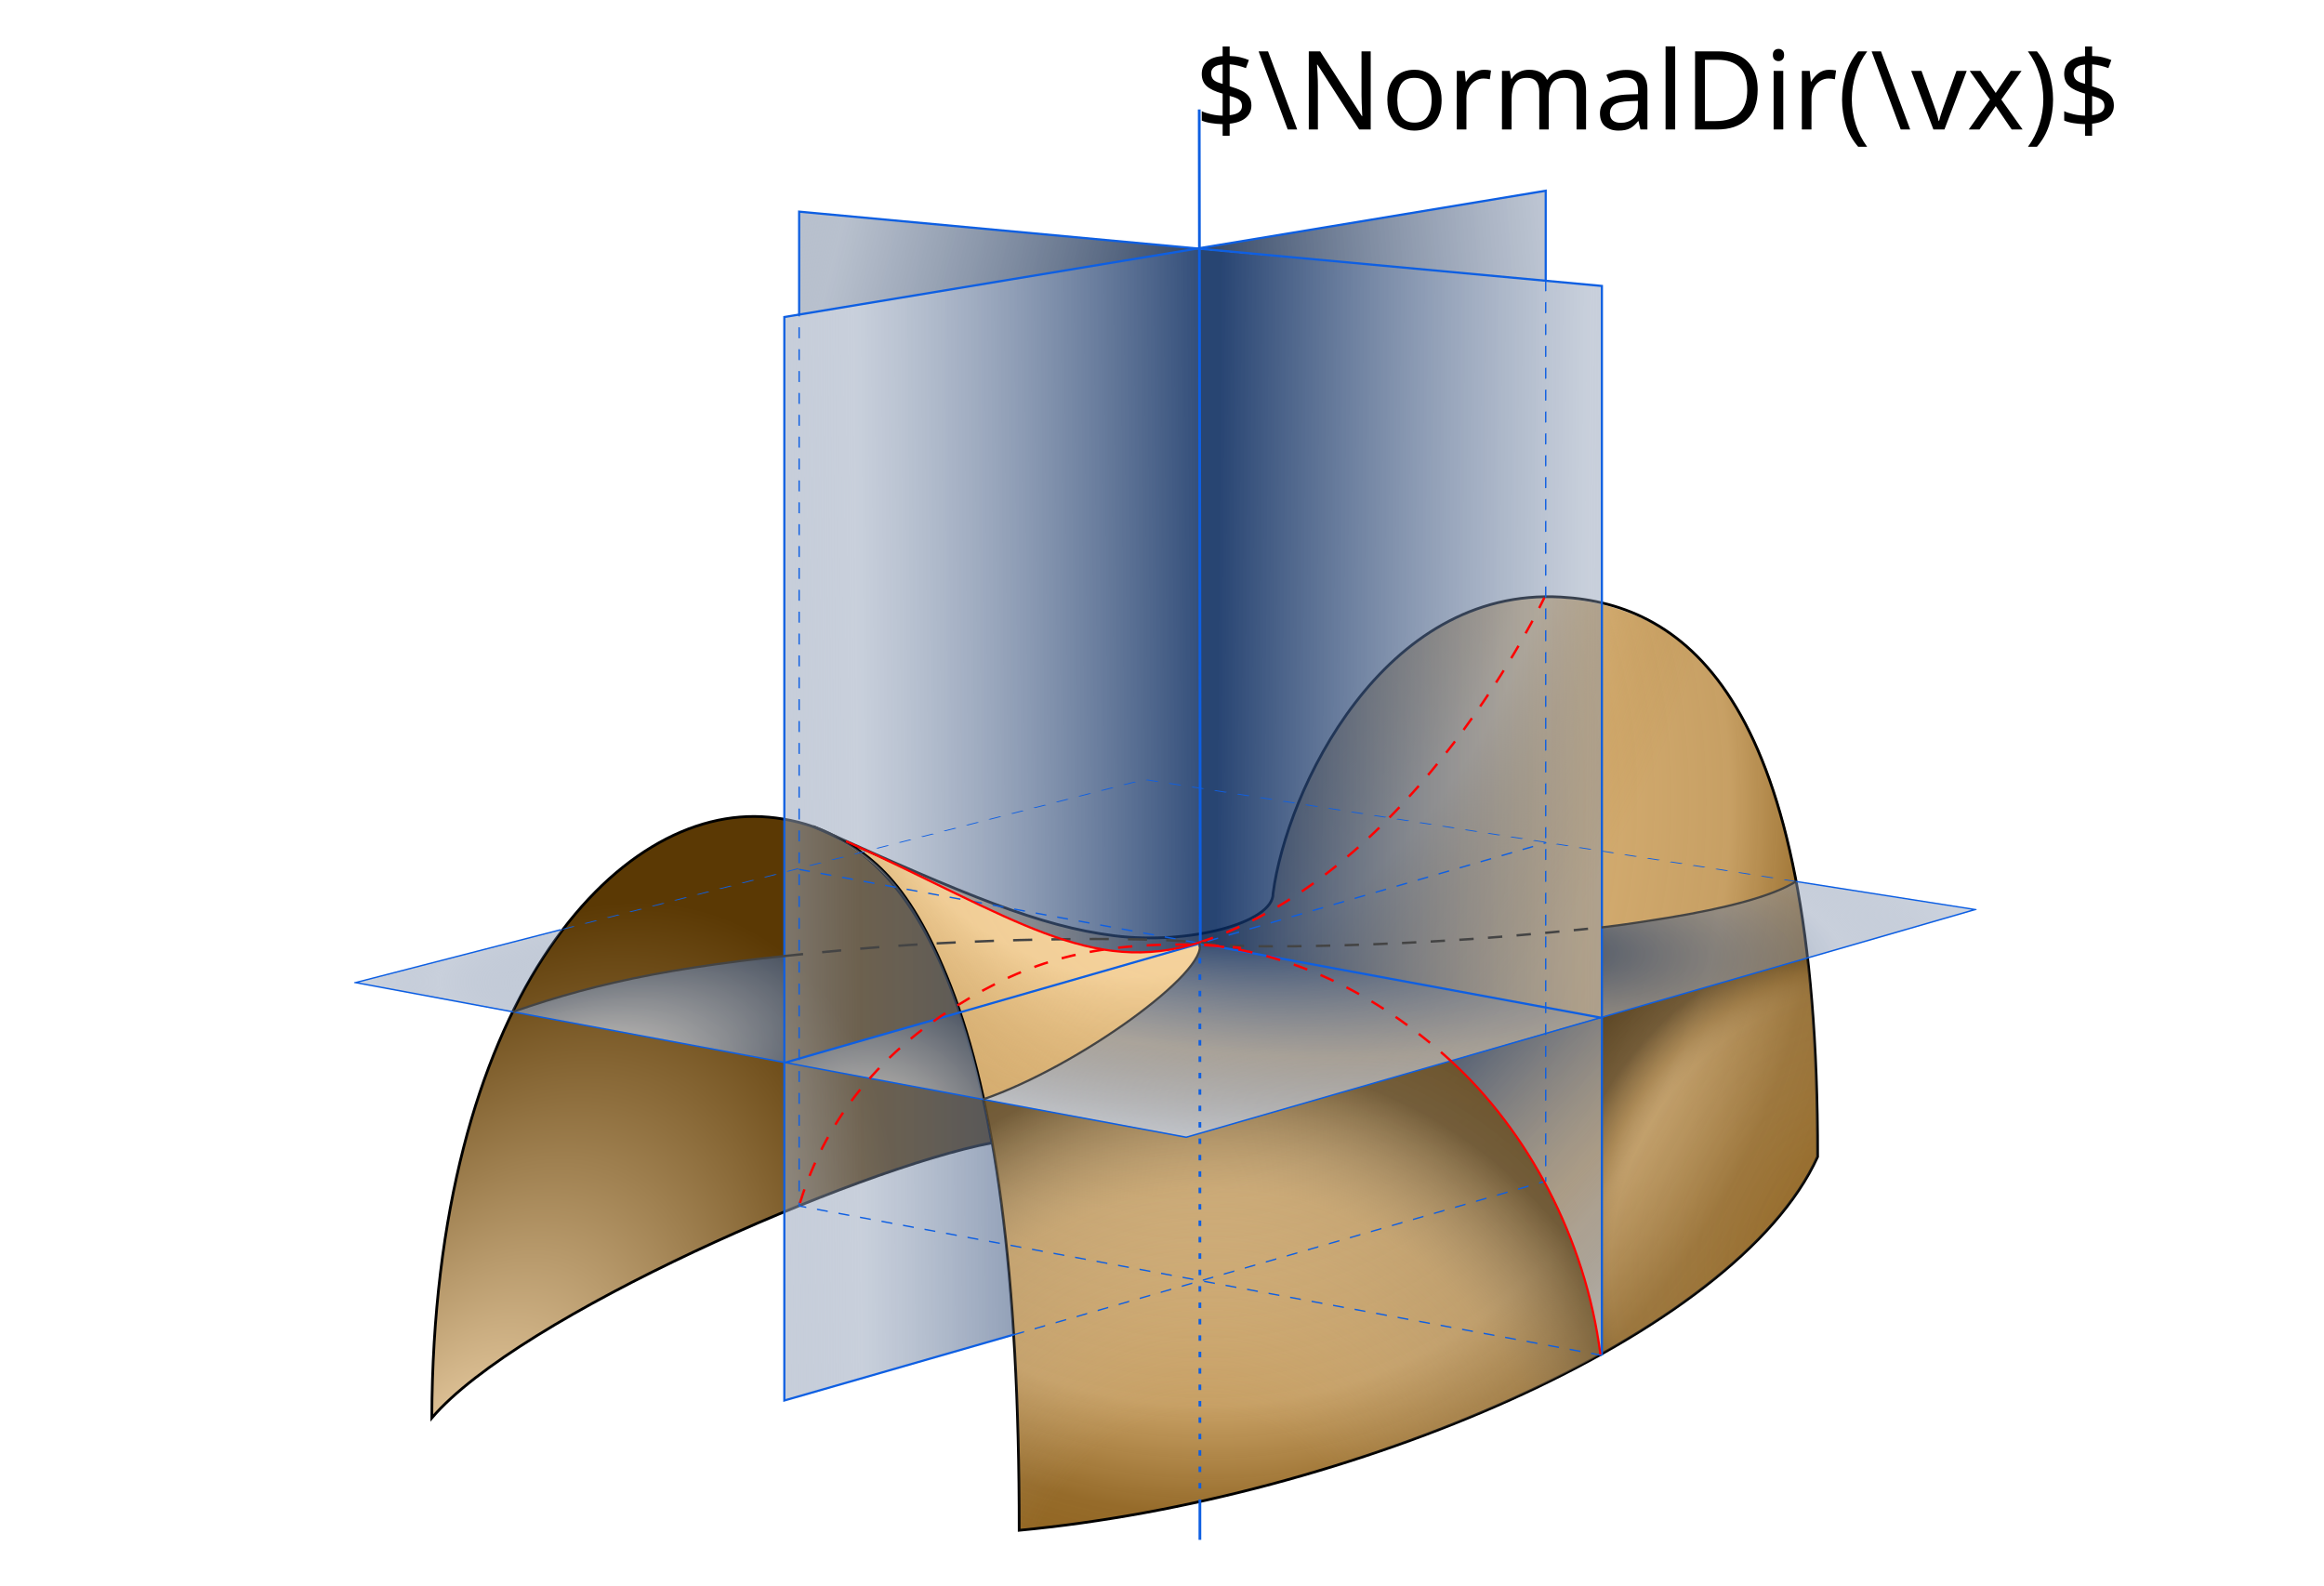
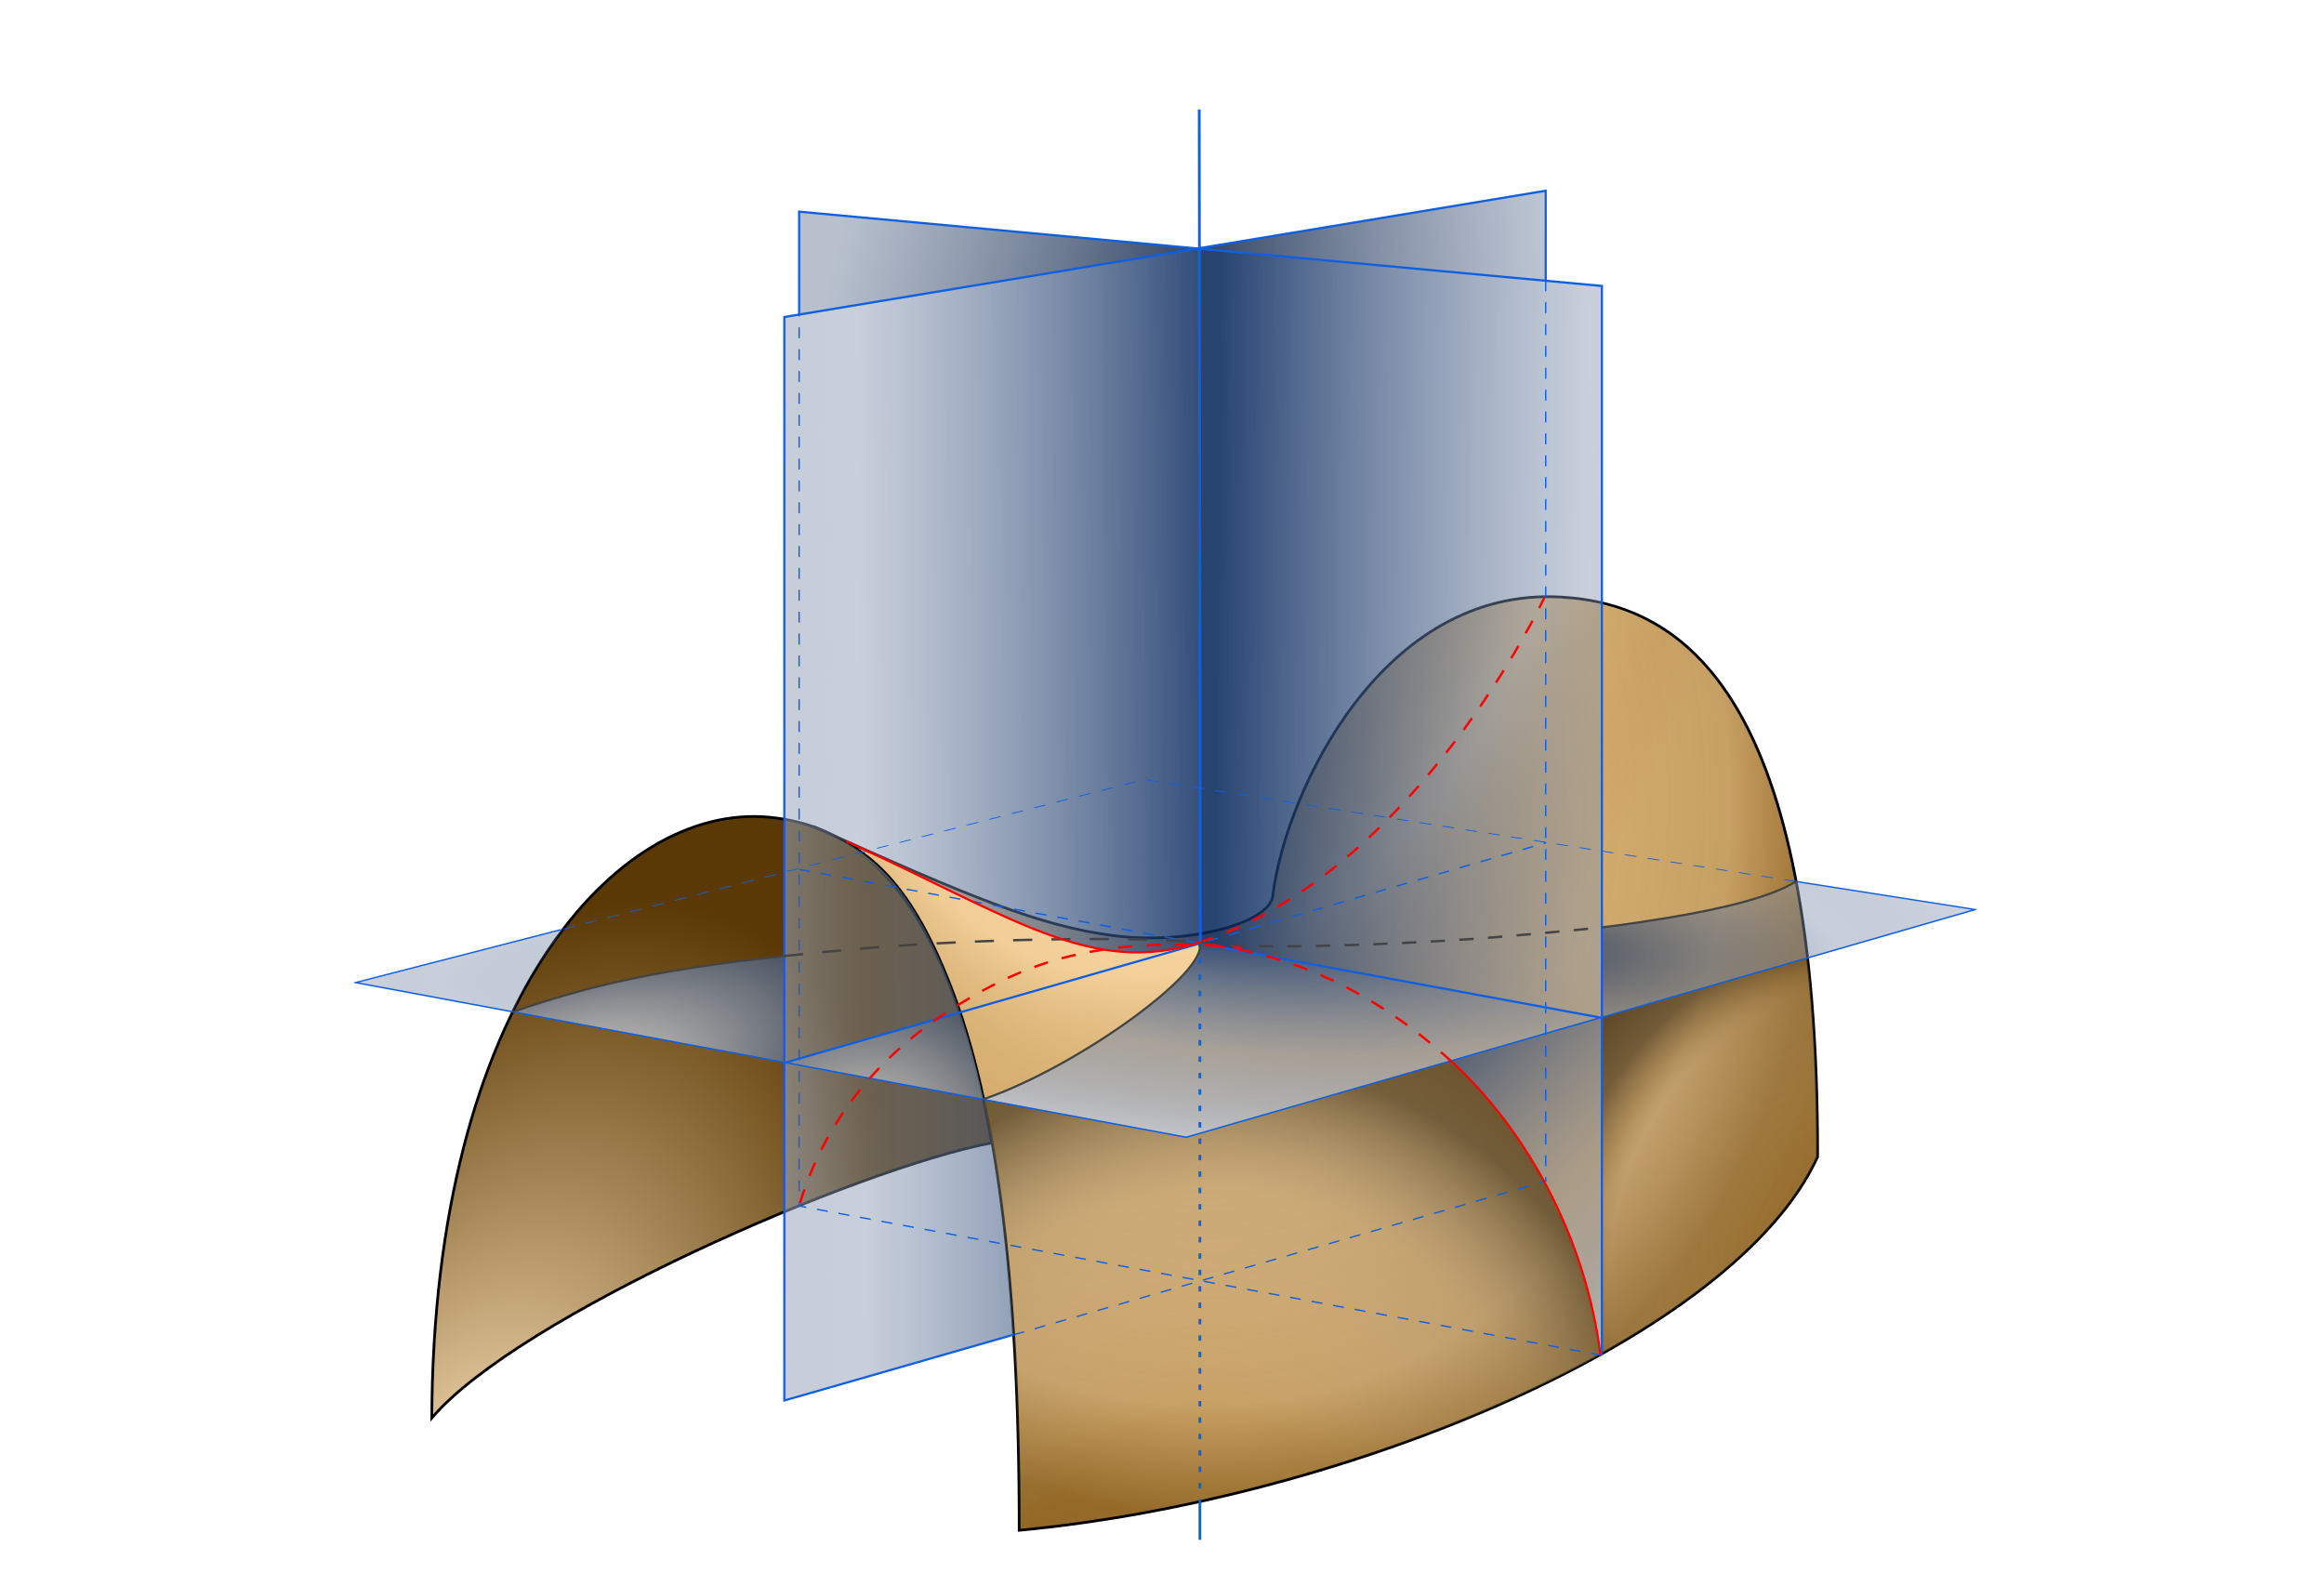
<svg xmlns="http://www.w3.org/2000/svg" xmlns:xlink="http://www.w3.org/1999/xlink" version="1.1" width="850" height="580" id="svg1324">
  <defs id="defs1327">
    <linearGradient id="linearGradient2508">
      <stop id="stop2510" style="stop-color:#041b40;stop-opacity:0.867" offset="0" />
      <stop id="stop2512" style="stop-color:#c1c9d6;stop-opacity:0.761" offset="0.273" />
      <stop id="stop2514" style="stop-color:#041b40;stop-opacity:0.867" offset="1" />
    </linearGradient>
    <linearGradient id="linearGradient16370">
      <stop id="stop16372" style="stop-color:#ffffff;stop-opacity:0" offset="0" />
      <stop id="stop16378" style="stop-color:#ad9c81;stop-opacity:0.229" offset="0.603" />
      <stop id="stop16380" style="stop-color:#846a42;stop-opacity:0.427" offset="0.651" />
      <stop id="stop16382" style="stop-color:#1c1408;stop-opacity:0.498" offset="0.721" />
      <stop id="stop16374" style="stop-color:#422902;stop-opacity:1" offset="1" />
    </linearGradient>
    <linearGradient id="linearGradient15552">
      <stop id="stop15554" style="stop-color:#ffffff;stop-opacity:0" offset="0" />
      <stop id="stop15571" style="stop-color:#d6cdc0;stop-opacity:0" offset="0.254" />
      <stop id="stop15564" style="stop-color:#ad9c81;stop-opacity:0.292" offset="0.541" />
      <stop id="stop15566" style="stop-color:#635031;stop-opacity:0.854" offset="0.705" />
      <stop id="stop15556" style="stop-color:#5b3904;stop-opacity:1" offset="1" />
    </linearGradient>
    <linearGradient id="linearGradient15538">
      <stop id="stop15540" style="stop-color:#965f08;stop-opacity:0" offset="0" />
      <stop id="stop15544" style="stop-color:#fcdca9;stop-opacity:0.592" offset="0" />
      <stop id="stop15546" style="stop-color:#fcdca9;stop-opacity:0.592" offset="0.7" />
      <stop id="stop15548" style="stop-color:#c9a162;stop-opacity:0.153" offset="0.848" />
      <stop id="stop15550" style="stop-color:#965f08;stop-opacity:0" offset="1" />
    </linearGradient>
    <linearGradient id="linearGradient4703">
      <stop id="stop4705" style="stop-color:#07285d;stop-opacity:0.208" offset="0" />
      <stop id="stop4707" style="stop-color:#8393ae;stop-opacity:0.438" offset="0.545" />
      <stop id="stop4709" style="stop-color:#c1c9d6;stop-opacity:0.76" offset="0.851" />
      <stop id="stop4711" style="stop-color:#ffffff;stop-opacity:0" offset="1" />
    </linearGradient>
    <linearGradient id="linearGradient3937">
      <stop id="stop3939" style="stop-color:#041b40;stop-opacity:0.867" offset="0" />
      <stop id="stop3947" style="stop-color:#c1c9d6;stop-opacity:0.761" offset="0.273" />
      <stop id="stop3945" style="stop-color:#041b40;stop-opacity:0.867" offset="1" />
    </linearGradient>
    <linearGradient id="linearGradient3153">
      <stop id="stop3155" style="stop-color:#07285d;stop-opacity:0.708" offset="0" />
      <stop id="stop3157" style="stop-color:#8393ae;stop-opacity:0.438" offset="0.545" />
      <stop id="stop3159" style="stop-color:#c1c9d6;stop-opacity:0.76" offset="0.851" />
      <stop id="stop3161" style="stop-color:#ffffff;stop-opacity:0" offset="1" />
    </linearGradient>
    <linearGradient id="linearGradient12913">
      <stop id="stop12915" style="stop-color:#041b40;stop-opacity:0.867" offset="0" />
      <stop id="stop12917" style="stop-color:#5c6f8d;stop-opacity:0.435" offset="0.545" />
      <stop id="stop12919" style="stop-color:#c1c9d6;stop-opacity:0.76" offset="0.851" />
      <stop id="stop12921" style="stop-color:#ffffff;stop-opacity:0" offset="1" />
    </linearGradient>
    <linearGradient id="linearGradient12893">
      <stop id="stop12895" style="stop-color:#041b40;stop-opacity:0.867" offset="0" />
      <stop id="stop12897" style="stop-color:#8393ae;stop-opacity:0.438" offset="0.612" />
      <stop id="stop12899" style="stop-color:#c1c9d6;stop-opacity:0.76" offset="0.612" />
      <stop id="stop12901" style="stop-color:#ffffff;stop-opacity:0" offset="1" />
    </linearGradient>
    <linearGradient id="linearGradient12873">
      <stop id="stop12875" style="stop-color:#07285d;stop-opacity:1" offset="0" />
      <stop id="stop12877" style="stop-color:#8393ae;stop-opacity:0.583" offset="0.545" />
      <stop id="stop1639" style="stop-color:#c1c9d6;stop-opacity:0.906" offset="0.901" />
      <stop id="stop12879" style="stop-color:#ffffff;stop-opacity:0" offset="1" />
    </linearGradient>
    <linearGradient id="linearGradient12865">
      <stop id="stop12867" style="stop-color:#ffffff;stop-opacity:1" offset="0" />
      <stop id="stop12869" style="stop-color:#ffffff;stop-opacity:0" offset="1" />
    </linearGradient>
    <linearGradient id="linearGradient12101">
      <stop id="stop12103" style="stop-color:#07285d;stop-opacity:0.865" offset="0" />
      <stop id="stop12111" style="stop-color:#8393ae;stop-opacity:0.438" offset="0.545" />
      <stop id="stop12881" style="stop-color:#c1c9d6;stop-opacity:0.76" offset="0.851" />
      <stop id="stop12105" style="stop-color:#ffffff;stop-opacity:0" offset="1" />
    </linearGradient>
    <linearGradient id="linearGradient12084">
      <stop id="stop12086" style="stop-color:#000000;stop-opacity:0.667" offset="0" />
      <stop id="stop12096" style="stop-color:#000000;stop-opacity:0.333" offset="0.227" />
      <stop id="stop12098" style="stop-color:#000000;stop-opacity:0.165" offset="0.39" />
      <stop id="stop12088" style="stop-color:#000000;stop-opacity:0" offset="1" />
    </linearGradient>
    <marker refX="0" refY="0" orient="auto" id="Dot_m" style="overflow:visible">
      <path d="m -2.5,-1 c 0,2.76 -2.24,5 -5,5 -2.76,0 -5,-2.24 -5,-5 0,-2.76 2.24,-5 5,-5 2.76,0 5,2.24 5,5 z" transform="matrix(0.4,0,0,0.4,2.850197,0.4)" id="path39" style="fill-rule:evenodd;stroke:#000000;stroke-width:1pt;marker-start:none;marker-end:none" />
    </marker>
    <marker refX="0" refY="0" orient="auto" id="Arrow2Lend" style="overflow:visible">
      <path d="M 8.719,4.034 -2.207,0.016 8.719,-4.002 c -1.745,2.372 -1.735,5.617 -6e-7,8.035 z" transform="matrix(-1.1,0,0,-1.1,5.5,0)" id="path12568" style="font-size:12px;fill-rule:evenodd;stroke-width:0.625;stroke-linejoin:round" />
    </marker>
    <marker refX="0" refY="0" orient="auto" id="Arrow2Lstart" style="overflow:visible">
      <path d="M 8.719,4.034 -2.207,0.016 8.719,-4.002 c -1.745,2.372 -1.735,5.617 -6e-7,8.035 z" transform="matrix(1.1,0,0,1.1,-5.5,0)" id="path12559" style="font-size:12px;fill-rule:evenodd;stroke-width:0.625;stroke-linejoin:round" />
    </marker>
    <marker refX="0" refY="0" orient="auto" id="Arrow2Mend" style="overflow:visible">
      <path d="M 8.719,4.034 -2.207,0.016 8.719,-4.002 c -1.745,2.372 -1.735,5.617 -6e-7,8.035 z" transform="matrix(-0.6,0,0,-0.6,3,0)" id="path12565" style="font-size:12px;fill-rule:evenodd;stroke-width:0.625;stroke-linejoin:round" />
    </marker>
    <linearGradient id="linearGradient1457">
      <stop id="stop1459" style="stop-color:#965f08;stop-opacity:0" offset="0" />
      <stop id="stop1471" style="stop-color:#c9a162;stop-opacity:0.153" offset="0.377" />
      <stop id="stop1467" style="stop-color:#fcdca9;stop-opacity:0.592" offset="0.662" />
      <stop id="stop1473" style="stop-color:#fcdca9;stop-opacity:0.592" offset="0.7" />
      <stop id="stop1469" style="stop-color:#c9a162;stop-opacity:0.153" offset="0.848" />
      <stop id="stop1461" style="stop-color:#965f08;stop-opacity:0" offset="1" />
    </linearGradient>
    <linearGradient id="linearGradient1444">
      <stop id="stop1446" style="stop-color:#fad397;stop-opacity:1" offset="0" />
      <stop id="stop1453" style="stop-color:#965f08;stop-opacity:1" offset="0.5" />
      <stop id="stop1455" style="stop-color:#4c2f04;stop-opacity:0.498" offset="0.5" />
      <stop id="stop1465" style="stop-color:#261702;stop-opacity:0.247" offset="0.5" />
      <stop id="stop1448" style="stop-color:#000000;stop-opacity:0" offset="1" />
    </linearGradient>
    <linearGradient id="linearGradient1412">
      <stop id="stop1415" style="stop-color:#fad397;stop-opacity:1" offset="0" />
      <stop id="stop16393" style="stop-color:#bf924e;stop-opacity:0.875" offset="0.66" />
      <stop id="stop1432" style="stop-color:#845206;stop-opacity:0.854" offset="0.773" />
      <stop id="stop1417" style="stop-color:#845206;stop-opacity:1" offset="1" />
    </linearGradient>
    <linearGradient id="linearGradient2870">
      <stop id="stop2872" style="stop-color:#fce1b8;stop-opacity:1" offset="0" />
      <stop id="stop2874" style="stop-color:#5b3904;stop-opacity:1" offset="1" />
    </linearGradient>
    <linearGradient id="linearGradient2862">
      <stop id="stop2864" style="stop-color:#965f08;stop-opacity:0" offset="0" />
      <stop id="stop2866" style="stop-color:#ffffff;stop-opacity:0" offset="1" />
    </linearGradient>
    <linearGradient id="linearGradient5856">
      <stop id="stop5858" style="stop-color:#fad397;stop-opacity:0.708" offset="0" />
      <stop id="stop5866" style="stop-color:#debe8b;stop-opacity:0.396" offset="0.82" />
      <stop id="stop5864" style="stop-color:#925c08;stop-opacity:0.677" offset="0.949" />
      <stop id="stop5860" style="stop-color:#ffffff;stop-opacity:0" offset="1" />
    </linearGradient>
    <linearGradient id="linearGradient5844">
      <stop id="stop5846" style="stop-color:#fbd498;stop-opacity:0.417" offset="0" />
      <stop id="stop5848" style="stop-color:#bb7609;stop-opacity:0.344" offset="0.87" />
      <stop id="stop5850" style="stop-color:#d0a15a;stop-opacity:0.333" offset="0.96" />
      <stop id="stop5852" style="stop-color:#fbd498;stop-opacity:0.354" offset="0.96" />
      <stop id="stop5854" style="stop-color:#ffffff;stop-opacity:0" offset="1" />
    </linearGradient>
    <linearGradient id="linearGradient5832">
      <stop id="stop5834" style="stop-color:#fbd498;stop-opacity:1" offset="0" />
      <stop id="stop5836" style="stop-color:#bb7609;stop-opacity:1" offset="0.87" />
      <stop id="stop5838" style="stop-color:#d0a15a;stop-opacity:1" offset="0.96" />
      <stop id="stop5840" style="stop-color:#fbd498;stop-opacity:1" offset="0.96" />
      <stop id="stop5842" style="stop-color:#ffffff;stop-opacity:0" offset="1" />
    </linearGradient>
    <linearGradient id="linearGradient5824">
      <stop id="stop5826" style="stop-color:#000000;stop-opacity:1" offset="0" />
      <stop id="stop5828" style="stop-color:#ffffff;stop-opacity:0" offset="1" />
    </linearGradient>
    <linearGradient id="linearGradient1410">
      <stop id="stop1412" style="stop-color:#ffffff;stop-opacity:1" offset="0" />
      <stop id="stop1414" style="stop-color:#ffffff;stop-opacity:0" offset="1" />
    </linearGradient>
    <linearGradient id="linearGradient23801">
      <stop id="stop23803" style="stop-color:#fbd498;stop-opacity:0.417" offset="0" />
      <stop id="stop23805" style="stop-color:#bb7609;stop-opacity:0.344" offset="0.454" />
      <stop id="stop23809" style="stop-color:#fbd498;stop-opacity:0.354" offset="0.96" />
      <stop id="stop23811" style="stop-color:#ffffff;stop-opacity:0" offset="1" />
    </linearGradient>
    <linearGradient id="linearGradient17904">
      <stop id="stop17906" style="stop-color:#fad397;stop-opacity:1" offset="0" />
      <stop id="stop17912" style="stop-color:#fce9cb;stop-opacity:0.498" offset="0.655" />
      <stop id="stop17908" style="stop-color:#ffffff;stop-opacity:0" offset="1" />
    </linearGradient>
    <linearGradient id="linearGradient17145">
      <stop id="stop17147" style="stop-color:#fad397;stop-opacity:1" offset="0" />
      <stop id="stop17153" style="stop-color:#b57209;stop-opacity:1" offset="0.87" />
      <stop id="stop17161" style="stop-color:#d2ab6e;stop-opacity:1" offset="0.92" />
      <stop id="stop17157" style="stop-color:#fad397;stop-opacity:1" offset="0.957" />
      <stop id="stop17149" style="stop-color:#ffffff;stop-opacity:0" offset="1" />
    </linearGradient>
    <linearGradient id="linearGradient14949">
      <stop id="stop14951" style="stop-color:#ffffff;stop-opacity:1" offset="0" />
      <stop id="stop14953" style="stop-color:#965f08;stop-opacity:0" offset="1" />
    </linearGradient>
    <linearGradient id="linearGradient14212">
      <stop id="stop14214" style="stop-color:#ffffff;stop-opacity:1" offset="0" />
      <stop id="stop14216" style="stop-color:#e08f0d;stop-opacity:0" offset="1" />
    </linearGradient>
    <linearGradient id="linearGradient13438">
      <stop id="stop13440" style="stop-color:#000000;stop-opacity:0.392" offset="0" />
      <stop id="stop13442" style="stop-color:#ffffff;stop-opacity:0" offset="1" />
    </linearGradient>
    <linearGradient id="linearGradient4236">
      <stop id="stop15683" style="stop-color:#fce9cb;stop-opacity:0.498" offset="0" />
      <stop id="stop17141" style="stop-color:#965f08;stop-opacity:1" offset="0.557" />
      <stop id="stop17143" style="stop-color:#caaf83;stop-opacity:0.498" offset="0.639" />
      <stop id="stop4240" style="stop-color:#ffffff;stop-opacity:0" offset="1" />
    </linearGradient>
    <linearGradient id="linearGradient4226">
      <stop id="stop4228" style="stop-color:#000000;stop-opacity:0.392" offset="0" />
      <stop id="stop4230" style="stop-color:#ffffff;stop-opacity:0" offset="1" />
    </linearGradient>
    <radialGradient cx="238.235" cy="-143.764" r="88.525" fx="238.235" fy="-143.764" id="radialGradient14218" xlink:href="#linearGradient14212" gradientUnits="userSpaceOnUse" gradientTransform="matrix(2.323769e-5,1.85125,-1.962662,0,-43.93088,-584.814)" />
    <radialGradient cx="189.912" cy="339.03" r="149.758" fx="189.912" fy="339.03" id="radialGradient14955" xlink:href="#linearGradient4236" gradientUnits="userSpaceOnUse" gradientTransform="matrix(0.216078,-1.183079,1.017387,0.185862,-175.1514,425.7543)" />
    <radialGradient cx="191.662" cy="341.762" r="149.758" fx="191.662" fy="341.762" id="radialGradient17139" xlink:href="#linearGradient4236" gradientUnits="userSpaceOnUse" gradientTransform="matrix(0.293306,-1.986914,2.004319,0.295979,-525.1191,540.9658)" />
    <radialGradient cx="217.084" cy="345.279" r="149.758" fx="217.084" fy="345.279" id="radialGradient17151" xlink:href="#linearGradient17145" gradientUnits="userSpaceOnUse" gradientTransform="matrix(0.15461,-1.179899,1.191073,0.156077,-227.7311,458.9249)" />
    <radialGradient cx="217.084" cy="345.279" r="149.758" fx="217.084" fy="345.279" id="radialGradient17915" xlink:href="#linearGradient17145" gradientUnits="userSpaceOnUse" gradientTransform="matrix(0.157426,-1.15934,1.222378,0.165988,-239.1512,451.0398)" />
    <radialGradient cx="428.018" cy="250.632" r="54.819" fx="428.018" fy="250.632" id="radialGradient2876" xlink:href="#linearGradient2870" gradientUnits="userSpaceOnUse" gradientTransform="matrix(1.822845,-3.980968,2.364108,0.933502,-1206.872,2023.947)" />
    <radialGradient cx="564.155" cy="70.762" r="97.928" fx="564.155" fy="70.762" id="radialGradient1463" xlink:href="#linearGradient1457" gradientUnits="userSpaceOnUse" gradientTransform="matrix(-0.385428,2.896986,-2.04819,-0.110368,798.5827,-1468.312)" />
    <radialGradient cx="934.795" cy="157.3" r="113.36" fx="934.795" fy="157.3" id="radialGradient12107" xlink:href="#linearGradient12873" gradientUnits="userSpaceOnUse" gradientTransform="matrix(-0.09371945,0.830675,-2.653637,-0.299407,1439.82,-468.3181)" />
    <linearGradient x1="942.401" y1="99.61" x2="1189.568" y2="101.541" id="linearGradient12871" xlink:href="#linearGradient12101" gradientUnits="userSpaceOnUse" />
    <linearGradient x1="940.963" y1="-150.442" x2="1202.225" y2="-220.146" id="linearGradient12887" xlink:href="#linearGradient12913" gradientUnits="userSpaceOnUse" gradientTransform="matrix(-0.983127,0.182926,0,1,1869.798,-0.265165)" />
    <linearGradient x1="942.401" y1="99.61" x2="1195.04" y2="79.081" id="linearGradient12891" xlink:href="#linearGradient12893" gradientUnits="userSpaceOnUse" gradientTransform="matrix(0.983127,0.182926,0,1,-0.132583,-254.0281)" />
    <linearGradient x1="942.401" y1="99.61" x2="1189.568" y2="101.541" id="linearGradient12905" xlink:href="#linearGradient12101" gradientUnits="userSpaceOnUse" gradientTransform="matrix(-0.983127,0.182926,0,1,1869.709,-0.265165)" />
    <radialGradient cx="1061.51" cy="298.822" r="68.257" fx="1061.51" fy="298.822" id="radialGradient3151" xlink:href="#linearGradient3153" gradientUnits="userSpaceOnUse" gradientTransform="matrix(3.002834,0.167128,-0.05894204,1.058246,-2110.924,-217.7285)" />
    <linearGradient x1="1002.486" y1="305.234" x2="1118.15" y2="416.994" id="linearGradient3181" xlink:href="#linearGradient12101" gradientUnits="userSpaceOnUse" />
    <radialGradient cx="734.256" cy="376.184" r="50.085" fx="734.256" fy="376.184" id="radialGradient3935" xlink:href="#linearGradient3937" gradientUnits="userSpaceOnUse" gradientTransform="matrix(2.877362,-0.987756,0.414082,1.206239,-1574.113,601.8889)" />
    <radialGradient cx="714.885" cy="295.887" r="37.977" fx="714.885" fy="295.887" id="radialGradient4701" xlink:href="#linearGradient4703" gradientUnits="userSpaceOnUse" gradientTransform="matrix(-2.814167,-0.0534174,0.02010408,-1.059128,2720.743,640.242)" />
    <radialGradient cx="879.932" cy="592.334" r="113.328" fx="879.932" fy="592.334" id="radialGradient15573" xlink:href="#linearGradient15552" gradientUnits="userSpaceOnUse" gradientTransform="matrix(0.511842,-2.484703,2.168845,0.446604,-1298.54,2511.607)" />
    <radialGradient cx="1167.678" cy="363.758" r="40.235" fx="1167.678" fy="363.758" id="radialGradient16376" xlink:href="#linearGradient16370" gradientUnits="userSpaceOnUse" gradientTransform="matrix(-2.923611,-2.926434,2.979821,-2.977734,3020.282,4961.393)" />
    <radialGradient cx="580.864" cy="113.913" r="97.928" fx="580.864" fy="113.913" id="radialGradient16395" xlink:href="#linearGradient1412" gradientUnits="userSpaceOnUse" gradientTransform="matrix(1.471581,3.222051,-2.736953,1.545339,-111.1316,-1764.489)" />
    <radialGradient cx="934.795" cy="157.3" r="113.36" fx="934.795" fy="157.3" id="radialGradient21081" xlink:href="#linearGradient12873" gradientUnits="userSpaceOnUse" gradientTransform="matrix(-0.09371945,0.830675,-2.653637,-0.299407,1439.82,-468.3181)" />
    <linearGradient x1="942.401" y1="99.61" x2="1189.568" y2="101.541" id="linearGradient21083" xlink:href="#linearGradient12101" gradientUnits="userSpaceOnUse" />
    <linearGradient x1="940.963" y1="-150.442" x2="1202.225" y2="-220.146" id="linearGradient21085" xlink:href="#linearGradient12913" gradientUnits="userSpaceOnUse" gradientTransform="matrix(-0.983127,0.182926,0,1,1869.798,-0.265165)" />
    <linearGradient x1="942.401" y1="99.61" x2="1195.04" y2="79.081" id="linearGradient21087" xlink:href="#linearGradient12893" gradientUnits="userSpaceOnUse" gradientTransform="matrix(0.983127,0.182926,0,1,-0.132583,-254.0281)" />
    <linearGradient x1="942.401" y1="99.61" x2="1189.568" y2="101.541" id="linearGradient21089" xlink:href="#linearGradient12101" gradientUnits="userSpaceOnUse" gradientTransform="matrix(-0.983127,0.182926,0,1,1869.709,-0.265165)" />
    <radialGradient cx="1061.51" cy="298.822" r="68.257" fx="1061.51" fy="298.822" id="radialGradient21091" xlink:href="#linearGradient3153" gradientUnits="userSpaceOnUse" gradientTransform="matrix(3.002834,0.167128,-0.05894204,1.058246,-2110.924,-217.7285)" />
    <linearGradient x1="1002.486" y1="305.234" x2="1118.15" y2="416.994" id="linearGradient21093" xlink:href="#linearGradient12101" gradientUnits="userSpaceOnUse" />
    <radialGradient cx="734.256" cy="376.184" r="50.085" fx="734.256" fy="376.184" id="radialGradient21095" xlink:href="#linearGradient3937" gradientUnits="userSpaceOnUse" gradientTransform="matrix(2.877362,-0.987756,0.414082,1.206239,-1574.113,601.8889)" />
    <radialGradient cx="714.885" cy="295.887" r="37.977" fx="714.885" fy="295.887" id="radialGradient21097" xlink:href="#linearGradient4703" gradientUnits="userSpaceOnUse" gradientTransform="matrix(-2.814167,-0.0534174,0.02010408,-1.059128,2720.743,640.242)" />
    <radialGradient cx="714.885" cy="295.887" r="37.977" fx="714.885" fy="295.887" id="radialGradient2462" xlink:href="#linearGradient4703" gradientUnits="userSpaceOnUse" gradientTransform="matrix(-2.814167,-0.0534174,0.02010408,-1.059128,2224.597,711.5385)" />
    <radialGradient cx="734.256" cy="376.184" r="50.085" fx="734.256" fy="376.184" id="radialGradient2465" xlink:href="#linearGradient3937" gradientUnits="userSpaceOnUse" gradientTransform="matrix(2.877362,-0.987756,0.414082,1.206239,-2070.259,673.1854)" />
    <linearGradient x1="1002.486" y1="305.234" x2="1118.15" y2="416.994" id="linearGradient2468" xlink:href="#linearGradient12101" gradientUnits="userSpaceOnUse" gradientTransform="translate(-496.1463,71.29646)" />
    <radialGradient cx="1061.51" cy="298.822" r="68.257" fx="1061.51" fy="298.822" id="radialGradient2471" xlink:href="#linearGradient3153" gradientUnits="userSpaceOnUse" gradientTransform="matrix(3.002834,0.167128,-0.05894204,1.058246,-2607.07,-146.432)" />
    <linearGradient x1="942.401" y1="99.61" x2="1189.568" y2="101.541" id="linearGradient2474" xlink:href="#linearGradient12101" gradientUnits="userSpaceOnUse" gradientTransform="matrix(-0.983127,0.182926,0,1,1373.563,71.0313)" />
    <linearGradient x1="942.401" y1="99.61" x2="1195.04" y2="79.081" id="linearGradient2477" xlink:href="#linearGradient12893" gradientUnits="userSpaceOnUse" gradientTransform="matrix(0.983127,0.182926,0,1,-496.2789,-182.7316)" />
    <linearGradient x1="940.963" y1="-150.442" x2="1202.225" y2="-220.146" id="linearGradient2480" xlink:href="#linearGradient12913" gradientUnits="userSpaceOnUse" gradientTransform="matrix(-0.983127,0.182926,0,1,1373.652,71.0313)" />
    <linearGradient x1="942.401" y1="99.61" x2="1189.568" y2="101.541" id="linearGradient2483" xlink:href="#linearGradient12101" gradientUnits="userSpaceOnUse" gradientTransform="translate(-496.1463,71.29646)" />
    <radialGradient cx="934.795" cy="157.3" r="113.36" fx="934.795" fy="157.3" id="radialGradient2486" xlink:href="#linearGradient12873" gradientUnits="userSpaceOnUse" gradientTransform="matrix(-0.09371945,0.830675,-2.653637,-0.299407,943.6737,-397.0216)" />
    <radialGradient cx="289.835" cy="430.525" r="36.812" fx="289.835" fy="430.525" id="radialGradient2506" xlink:href="#linearGradient2508" gradientUnits="userSpaceOnUse" gradientTransform="matrix(1.486681,-1.864151,1.841476,1.468695,-906.9093,330.6179)" />
    <radialGradient cx="714.885" cy="295.887" r="37.977" fx="714.885" fy="295.887" id="radialGradient3267" xlink:href="#linearGradient4703" gradientUnits="userSpaceOnUse" gradientTransform="matrix(-2.814167,-0.0534174,0.02010408,-1.059128,2224.597,711.5385)" />
    <radialGradient cx="734.256" cy="376.184" r="50.085" fx="734.256" fy="376.184" id="radialGradient3270" xlink:href="#linearGradient3937" gradientUnits="userSpaceOnUse" gradientTransform="matrix(2.877362,-0.987756,0.414082,1.206239,-2070.259,673.1854)" />
    <linearGradient x1="1002.486" y1="305.234" x2="1118.15" y2="416.994" id="linearGradient3273" xlink:href="#linearGradient12101" gradientUnits="userSpaceOnUse" gradientTransform="translate(-496.1463,71.29646)" />
    <radialGradient cx="1061.51" cy="298.822" r="68.257" fx="1061.51" fy="298.822" id="radialGradient3276" xlink:href="#linearGradient3153" gradientUnits="userSpaceOnUse" gradientTransform="matrix(3.002834,0.167128,-0.05894204,1.058246,-2607.07,-146.432)" />
    <linearGradient x1="942.401" y1="99.61" x2="1195.04" y2="79.081" id="linearGradient3279" xlink:href="#linearGradient12893" gradientUnits="userSpaceOnUse" gradientTransform="matrix(0.983127,0.182926,0,1,-496.2789,-182.7316)" />
    <linearGradient x1="940.963" y1="-150.442" x2="1202.225" y2="-220.146" id="linearGradient3282" xlink:href="#linearGradient12913" gradientUnits="userSpaceOnUse" gradientTransform="matrix(-0.983127,0.182926,0,1,1373.652,71.0313)" />
    <linearGradient x1="942.401" y1="99.61" x2="1189.568" y2="101.541" id="linearGradient3285" xlink:href="#linearGradient12101" gradientUnits="userSpaceOnUse" gradientTransform="translate(-496.1463,71.29646)" />
    <radialGradient cx="934.795" cy="157.3" r="113.36" fx="934.795" fy="157.3" id="radialGradient3288" xlink:href="#linearGradient12873" gradientUnits="userSpaceOnUse" gradientTransform="matrix(-0.09371945,0.830675,-2.653637,-0.299407,943.6737,-397.0216)" />
  </defs>
  <g id="layer1" style="display:inline">
    <path d="m 157.933,518.582 c 0.541,-151.256 67.303,-224.904 123.277,-219.719 27.575,2.554 64.011,20.51 81.534,119.097 -49.523,9.548 -172.91,63.268 -204.811,100.622 z" id="path6621" style="fill:url(#radialGradient2876);fill-opacity:1;fill-rule:evenodd;stroke:#000000;stroke-width:1px;stroke-linecap:butt;stroke-linejoin:miter;stroke-opacity:1" />
    <path d="m 664.783,423.06 c -29.888,65.775 -171.535,125.279 -292.017,136.607 0.09,-93.907 -9.011,-157.831 -25.029,-198.917 -16.018,-41.086 -32.744,-49.588 -50.307,-58.509 38.627,18.1 83.028,36.43 108.772,40.028 25.043,3.499 59.776,-3.93 59.416,-14.545 5.487,-51.699 50.314,-112.479 102.817,-109.154 50.625,3.206 96.519,36.659 96.348,204.49 z" id="path7349" style="fill:url(#radialGradient16395);fill-opacity:1;fill-rule:evenodd;stroke:none" />
    <path d="m 664.783,423.06 c -29.888,65.775 -171.535,125.279 -292.017,136.607 0.09,-93.907 -9.011,-157.831 -25.029,-198.917 -16.018,-41.086 -31.47,-50.455 -50.307,-58.509 56.673,25.533 82.627,36.48 110.202,39.992 26.996,3.438 58.207,-4.708 57.986,-15.509 4.953,-37.482 39.971,-112.15 105.366,-108.359 45.604,2.643 93.971,36.864 93.799,204.695 z" id="path1440" style="fill:url(#radialGradient1463);fill-opacity:1;fill-rule:evenodd;stroke:#000000;stroke-width:1px;stroke-linecap:butt;stroke-linejoin:miter;stroke-opacity:1" />
    <path d="m 434.041,415.828 -74.375,-13.781 c 8.477,39.075 13.158,90.585 13.094,157.625 72.987,-6.863 153.592,-31.47 212.563,-64.375 -5.469,-42.726 -27.216,-82.159 -54.75,-107.375 l -96.531,27.906 z" id="path15508" style="fill:url(#radialGradient15573);fill-opacity:1;fill-rule:evenodd;stroke:none" />
    <path d="m 585.322,495.296 c 38.375,-21.413 67.686,-46.32 79.469,-72.25 0.029,-27.895 -1.394,-51.8 -3.812,-72.781 l -74.906,21.719 c 0,0 -0.386,56.545 -0.75,123.312 z" id="path16331" style="fill:url(#radialGradient16376);fill-opacity:1;fill-rule:evenodd;stroke:none" />
  </g>
  <g id="layer2" style="display:inline">
    <g id="g3290">
      <path d="M 438.625,90.875 286.906,116.062 287,512.094 370.656,488.062 c -3.507,-56.015 -11.393,-97.7 -22.938,-127.312 -13.882,-35.608 -27.334,-47.373 -42.938,-55.125 63.492,28.699 93.092,51.278 133.812,39.156 L 438.625,90.875 z M 351,370.375 c 1.953,5.547 3.398,10.409 4.812,15.688 1.409,5.26 2.578,10.422 3.812,16.062 -17.391,-3.359 -72.625,-13.5 -72.625,-13.5 0,0 48.422,-13.797 64,-18.25 z" id="path12903" style="fill:url(#linearGradient2474);fill-opacity:1;fill-rule:evenodd;stroke:none" />
      <path d="m 438.649,344.942 c 3.933,10.076 -44.194,45.122 -79.019,57.099 L 434.053,415.83 585.55,371.989 438.649,344.942 z" id="path11324" style="fill:url(#radialGradient3288);fill-opacity:1;fill-rule:evenodd;stroke:none" />
      <path d="m 438.791,91.171 0.094,253.812 146.656,27 0.344,-267.406 -147.094,-13.406 z" id="path12113" style="fill:url(#linearGradient3285);fill-opacity:1;fill-rule:evenodd;stroke:none" />
      <path d="M 438.725,90.891 292.321,77.446 292.409,114.893 438.725,90.891 z" id="path12885" style="fill:url(#linearGradient3282);fill-opacity:1;fill-rule:evenodd;stroke:none" />
      <path d="M 565.272,69.803 565.253,102.695 438.794,90.86 565.272,69.803 z" id="path12889" style="fill:url(#linearGradient3279);fill-opacity:1;fill-rule:evenodd;stroke:none" />
      <path d="m 585.778,339.168 c 7.638,-0.842 18.822,-2.621 24.08,-3.481 21.034,-3.441 38.207,-7.822 46.957,-13.269 l 64.676,10.326 -135.411,39.244 -0.303,-32.821 z" id="path2399" style="fill:url(#radialGradient3276);fill-opacity:1;fill-rule:evenodd;stroke:none" />
      <path d="m 585.541,371.984 c 0,0 -2.09,0.425 -54.969,15.938 27.555,25.235 49.333,64.706 54.781,107.469 l 0.031,0.219 0.5,0.094 -0.344,-123.719 z" id="path3163" style="fill:url(#linearGradient3273);fill-opacity:1;fill-rule:evenodd;stroke:none" />
      <path d="m 187.604,370.046 c 16.297,-5.609 31.7,-9.954 50.874,-13.583 9.587,-1.815 20.117,-3.45 32.173,-4.976 6.028,-0.763 9.255,-0.968 16.119,-1.684 l 0.205,38.803 -99.371,-18.56 z" id="path3183" style="fill:url(#radialGradient3270);fill-opacity:1;fill-rule:evenodd;stroke:none" />
      <path d="m 205.834,339.816 -74.953,19.445 56.745,10.783 c 0,0 2.254,-5.613 6.806,-13.17 4.552,-7.557 11.402,-17.059 11.402,-17.059 z" id="path3949" style="fill:url(#radialGradient3267);fill-opacity:1;fill-rule:evenodd;stroke:none" />
      <path d="M 359.625,402.125 C 342.234,398.766 287,388.625 287,388.625 c 0,0 48.422,-13.797 64,-18.25 1.953,5.547 3.398,10.409 4.812,15.688 1.409,5.26 2.578,10.422 3.812,16.062 z" id="path1678" style="fill:url(#radialGradient2506);fill-opacity:1;fill-rule:evenodd;stroke:none" />
    </g>
    <g transform="translate(-4,2)" id="g21144" style="display:inline" />
    <g transform="translate(-4,2)" id="g21205" style="display:inline">
      <g transform="translate(-492.1463,69.29646)" id="g11595" style="display:inline">
        <path d="m 1100.608,223.065 -298.65,0 0,-326.178" transform="matrix(0.983127,0.182926,0,1,0,0)" id="rect2983" style="fill:none;stroke:#0e5fe2;stroke-width:0.504;stroke-linejoin:miter;stroke-miterlimit:4;stroke-opacity:1;stroke-dasharray:4, 4;stroke-dashoffset:0" />
        <path d="m 1104.659,337.011 0,329.467 -202.71,0.134" transform="matrix(0.960919,-0.276829,0,1,0,0)" id="rect4494" style="fill:none;stroke:#0e5fe2;stroke-width:0.51;stroke-linejoin:miter;stroke-miterlimit:4;stroke-opacity:1;stroke-dasharray:4, 4;stroke-dashoffset:0" />
        <path d="m 788.411,246.665 146.651,27.066 126.632,-36.853" id="path1476" style="fill:none;stroke:#0e5fe2;stroke-width:0.5;stroke-linecap:butt;stroke-linejoin:miter;stroke-miterlimit:4;stroke-opacity:1;stroke-dasharray:4, 4;stroke-dashoffset:0" />
        <path d="m -307.487,1014.071 206.797,14.333 14.283,228.45" transform="matrix(0.960755,-0.2774,0.983536,0.180713,0,0)" id="rect5249" style="fill:none;stroke:#0e5fe2;stroke-width:0.748;stroke-linejoin:miter;stroke-miterlimit:4;stroke-opacity:1;stroke-dasharray:4, 4;stroke-dashoffset:0" />
      </g>
      <g transform="translate(-492.1463,69.29646)" id="g11601" style="display:inline">
        <path d="m 935,273.075 0,204.515" id="path1472" style="fill:none;stroke:#0e5fe2;stroke-width:1;stroke-linecap:butt;stroke-linejoin:miter;stroke-miterlimit:4;stroke-opacity:1;stroke-dasharray:2,4;stroke-dashoffset:0" />
        <path d="m 1081.725,300.907 -146.657,-27.121 -0.006,-0.055 -151.923,43.637" id="path7079" style="fill:none;stroke:#0e5fe2;stroke-width:0.8;stroke-linecap:butt;stroke-linejoin:miter;stroke-miterlimit:4;stroke-opacity:1" />
        <path d="m -86.415,1256.443 3.89,63.088 -300.244,-0.068 1.662,-310.496 73.21,5.024" transform="matrix(0.960755,-0.2774,0.983536,0.180713,0,0)" id="path7839" style="fill:none;stroke:#0e5fe2;stroke-width:1.197;stroke-linejoin:miter;stroke-miterlimit:4;stroke-opacity:1;stroke-dasharray:none;stroke-dashoffset:0" />
        <path d="m 801.958,-102.92 0,-37.669 298.65,-27.456 0,391.11" transform="matrix(0.983127,0.182926,0,1,0,0)" id="path8591" style="fill:none;stroke:#0e5fe2;stroke-width:0.807;stroke-linejoin:miter;stroke-miterlimit:4;stroke-opacity:1;stroke-dasharray:none;stroke-dashoffset:0" />
        <path d="m 902.204,666.56 -87.346,-0.081 0,-396.259 289.8,34.042 0,32.948" transform="matrix(0.960919,-0.276829,0,1,0,0)" id="path9343" style="fill:none;stroke:#0e5fe2;stroke-width:0.816;stroke-linejoin:miter;stroke-miterlimit:4;stroke-opacity:1;stroke-dasharray:none;stroke-dashoffset:0" />
        <path d="m 934.762,-31.271 0.397,304.707" id="path1472-6" style="fill:none;stroke:#0e5fe2;stroke-width:1;stroke-linecap:butt;stroke-linejoin:miter;stroke-miterlimit:4;stroke-opacity:1;stroke-dasharray:none;stroke-dashoffset:0;display:inline" />
        <path d="m 935.006,477.506 0,14.356" id="path1472-4" style="fill:none;stroke:#0e5fe2;stroke-width:1;stroke-linecap:butt;stroke-linejoin:miter;stroke-miterlimit:4;stroke-opacity:1;stroke-dasharray:none;stroke-dashoffset:0;display:inline" />
-         <text xml:space="preserve" style="font-size:40px;font-style:normal;font-weight:normal;line-height:125%;letter-spacing:0px;word-spacing:0px;fill:#000000;fill-opacity:1;stroke:none;font-family:Sans" x="933.204" y="-23.934" id="text3223">
-           <tspan id="tspan3225" x="933.204" y="-23.934">$\NormalDir(\vx)$</tspan>
-         </text>
      </g>
    </g>
    <g transform="translate(-496.1463,71.29646)" id="g15483" style="display:inline">
      <g id="g13933">
        <path d="M 934.816,273.38 C 1014.231,247.607 1060.98,147.285 1060.98,147.285" id="path9801" style="fill:none;stroke:#ff0000;stroke-width:0.875;stroke-linecap:butt;stroke-linejoin:miter;stroke-miterlimit:4;stroke-opacity:1;stroke-dasharray:5.25, 5.25;stroke-dashoffset:0" />
        <path d="m 935.526,273.396 c 6.342,2.121 51.95,2 100.348,-1.376 12.1,-0.844 38.388,-3.304 46.05,-4.148" id="path10561" style="fill:none;stroke:#444444;stroke-width:0.875;stroke-linecap:butt;stroke-linejoin:miter;stroke-miterlimit:4;stroke-opacity:1;stroke-dasharray:5.25, 5.25;stroke-dashoffset:0" />
        <path d="m 1027.087,316.97 c -27.717,-25.384 -59.139,-40.126 -92.019,-42.924 0,0 32.88,2.798 0,0.177 -39.405,-0.969 -62.529,5.851 -88.936,22.288 -33.963,21.141 -50.108,47.966 -57.666,72.986" id="path7547" style="fill:none;stroke:#ff0000;stroke-width:0.875;stroke-linecap:butt;stroke-linejoin:miter;stroke-miterlimit:4;stroke-opacity:1;stroke-dasharray:5.25, 5.25;stroke-dashoffset:0" />
        <path d="m 782.91,278.351 c 6.864,-0.716 17.37,-1.789 25.215,-2.476 54.438,-4.812 115.531,-4.281 126.375,-2.375" id="path1644" style="fill:none;stroke:#444444;stroke-width:0.875;stroke-linecap:butt;stroke-linejoin:miter;stroke-miterlimit:4;stroke-opacity:1;stroke-dasharray:7, 7;stroke-dashoffset:0" />
      </g>
      <g id="g15476">
        <path d="m 1027.087,316.97 c 27.555,25.235 48.959,64.351 54.407,107.114" id="path11313" style="fill:none;stroke:#ff0000;stroke-width:0.8;stroke-linecap:butt;stroke-linejoin:miter;stroke-miterlimit:4;stroke-opacity:1;stroke-dasharray:none;stroke-dashoffset:0" />
        <path d="m 1081.924,267.872 c 7.638,-0.842 18.822,-2.621 24.08,-3.481 21.034,-3.441 38.207,-7.822 46.957,-13.269" id="path10559" style="fill:none;stroke:#444444;stroke-width:0.8;stroke-linecap:butt;stroke-linejoin:miter;stroke-miterlimit:4;stroke-opacity:1;stroke-dasharray:none" />
        <path d="m 934.795,273.646 c 3.933,10.076 -44.194,45.122 -79.019,57.099" id="path9803" style="fill:none;stroke:#444444;stroke-width:0.8;stroke-linecap:butt;stroke-linejoin:miter;stroke-miterlimit:4;stroke-opacity:1;stroke-dasharray:none" />
        <path d="m 683.75,298.75 c 16.297,-5.609 31.7,-9.954 50.874,-13.583 9.587,-1.815 20.117,-3.45 32.173,-4.976 6.028,-0.763 9.375,-1.123 16.239,-1.84" id="path11615" style="fill:none;stroke:#444444;stroke-width:0.8;stroke-linecap:butt;stroke-linejoin:miter;stroke-miterlimit:4;stroke-opacity:1;stroke-dasharray:none" />
        <path d="m 805.583,236.348 c 61.116,27.806 89.604,49.579 129.233,37.032" id="path8299" style="fill:none;stroke:#ff0000;stroke-width:0.8;stroke-linecap:butt;stroke-linejoin:miter;stroke-miterlimit:4;stroke-opacity:1;stroke-dasharray:none" />
      </g>
    </g>
  </g>
</svg>
